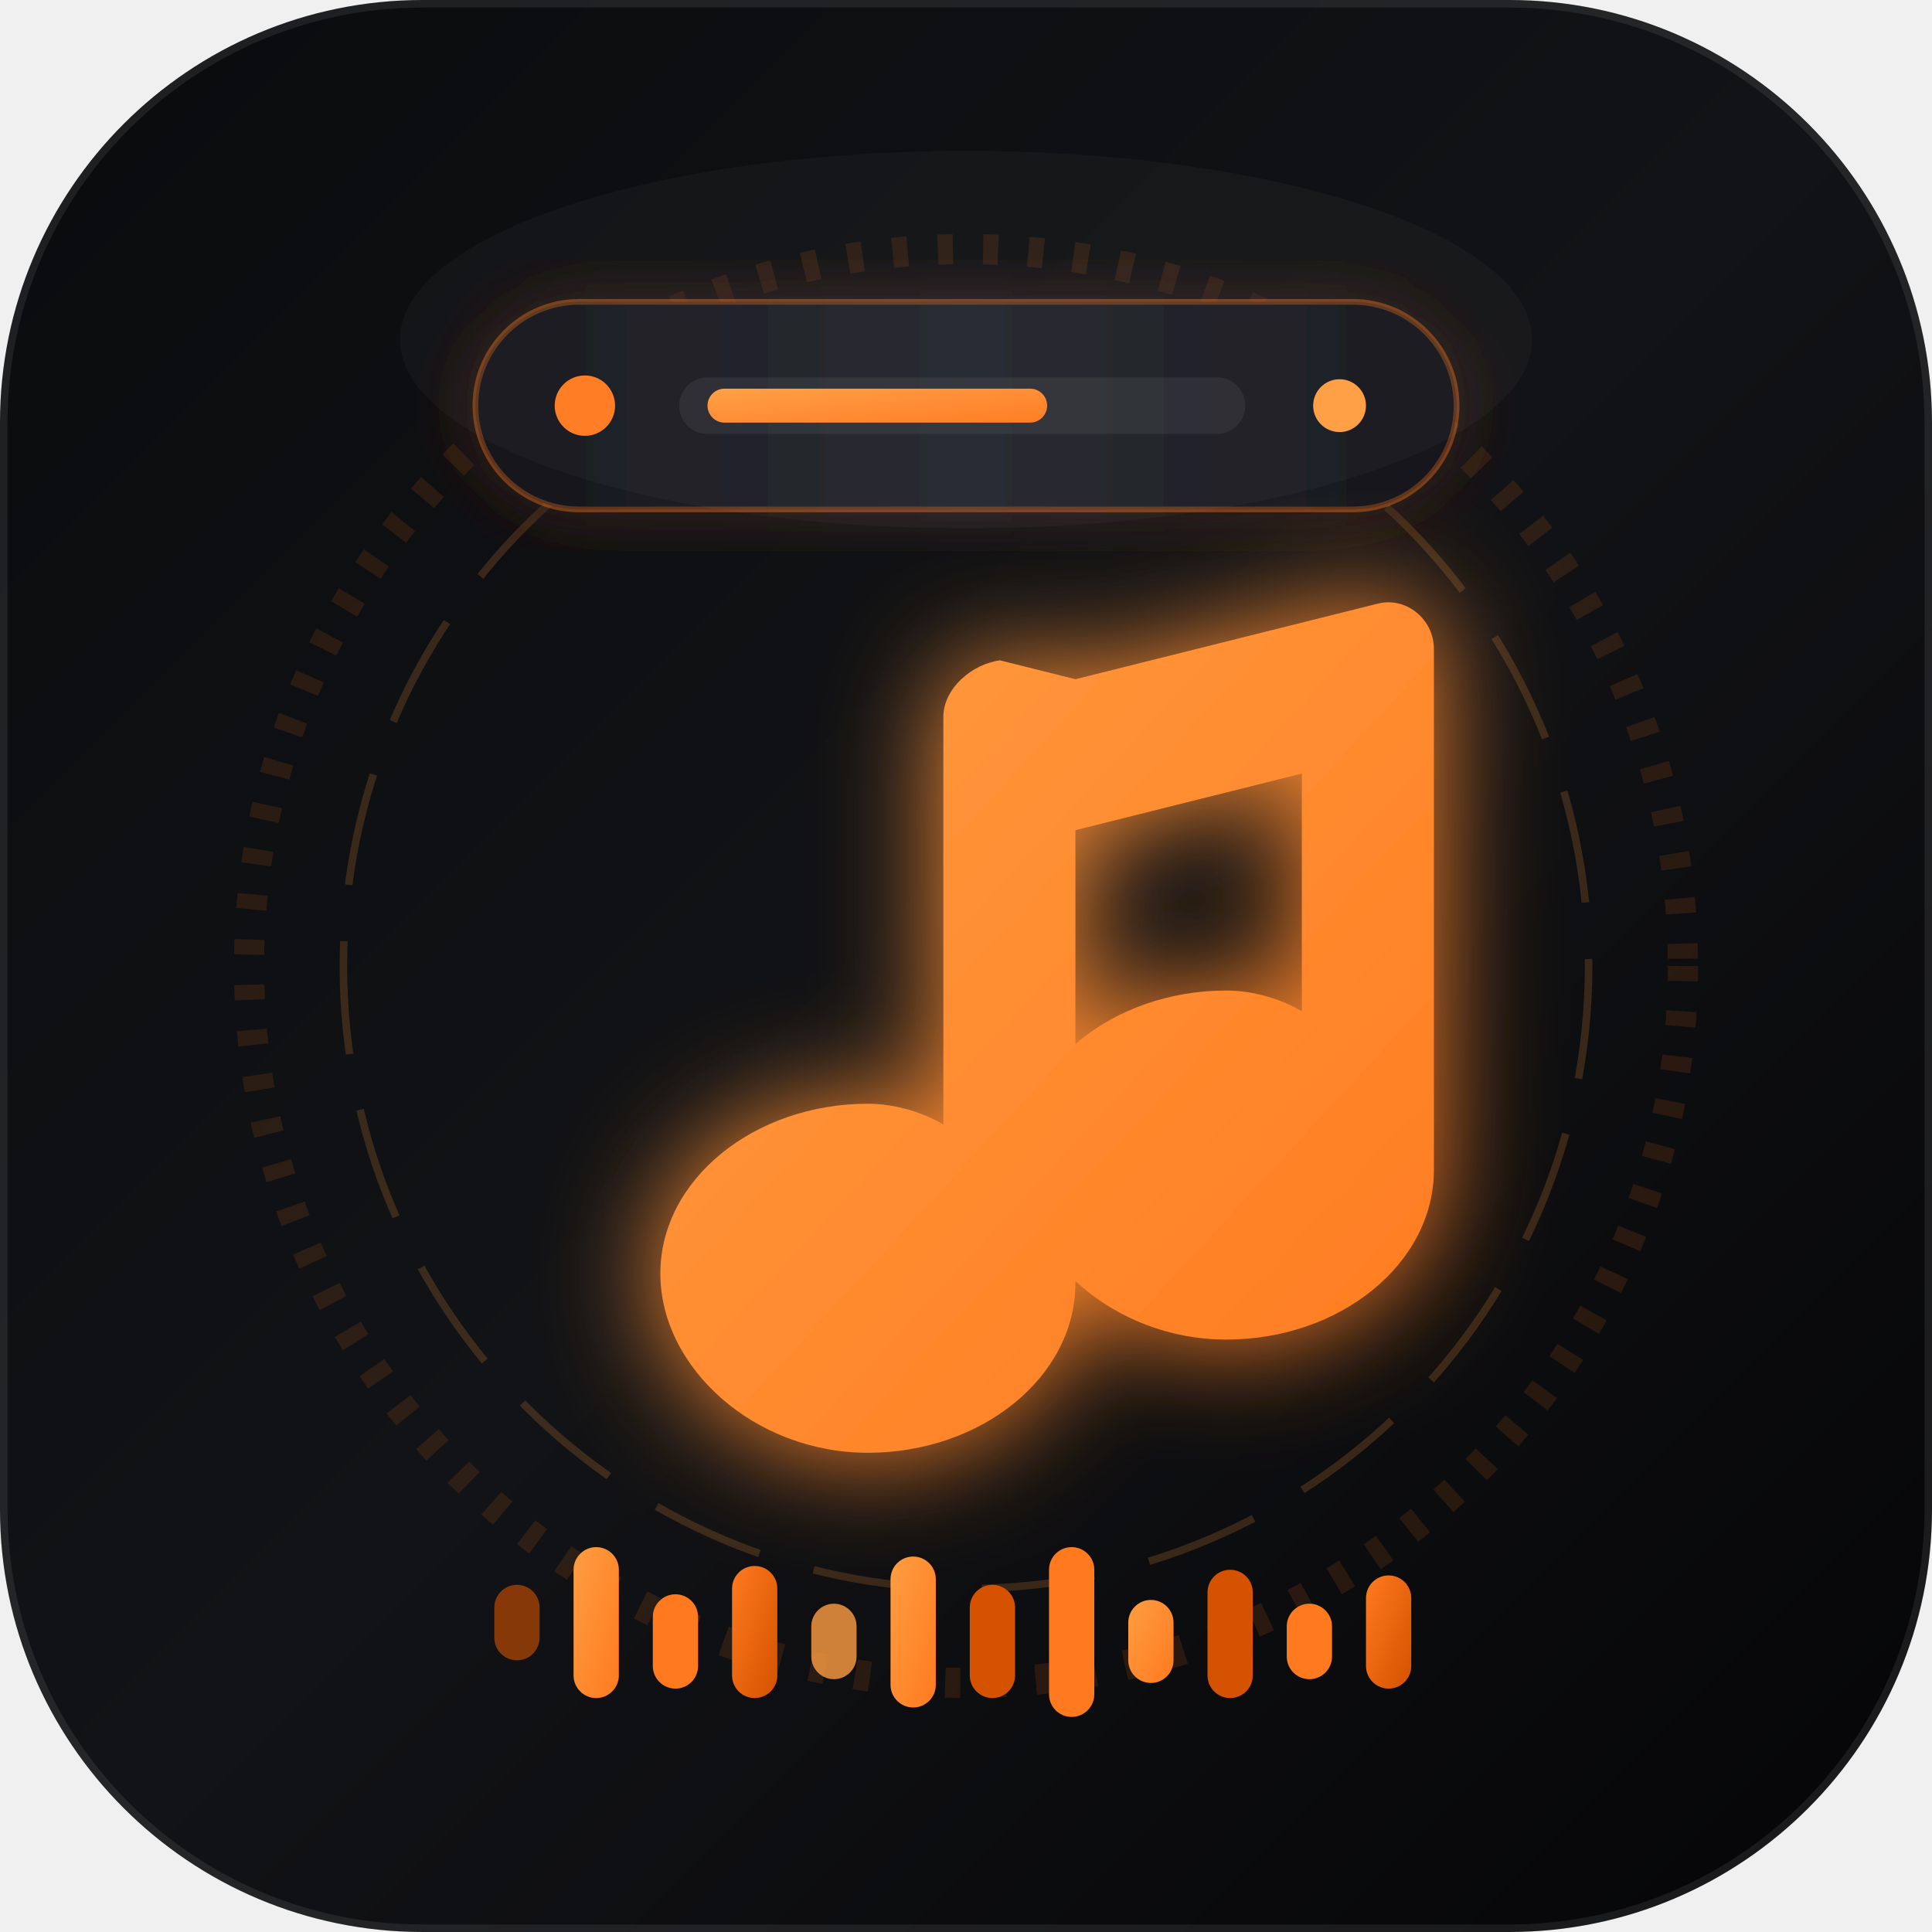
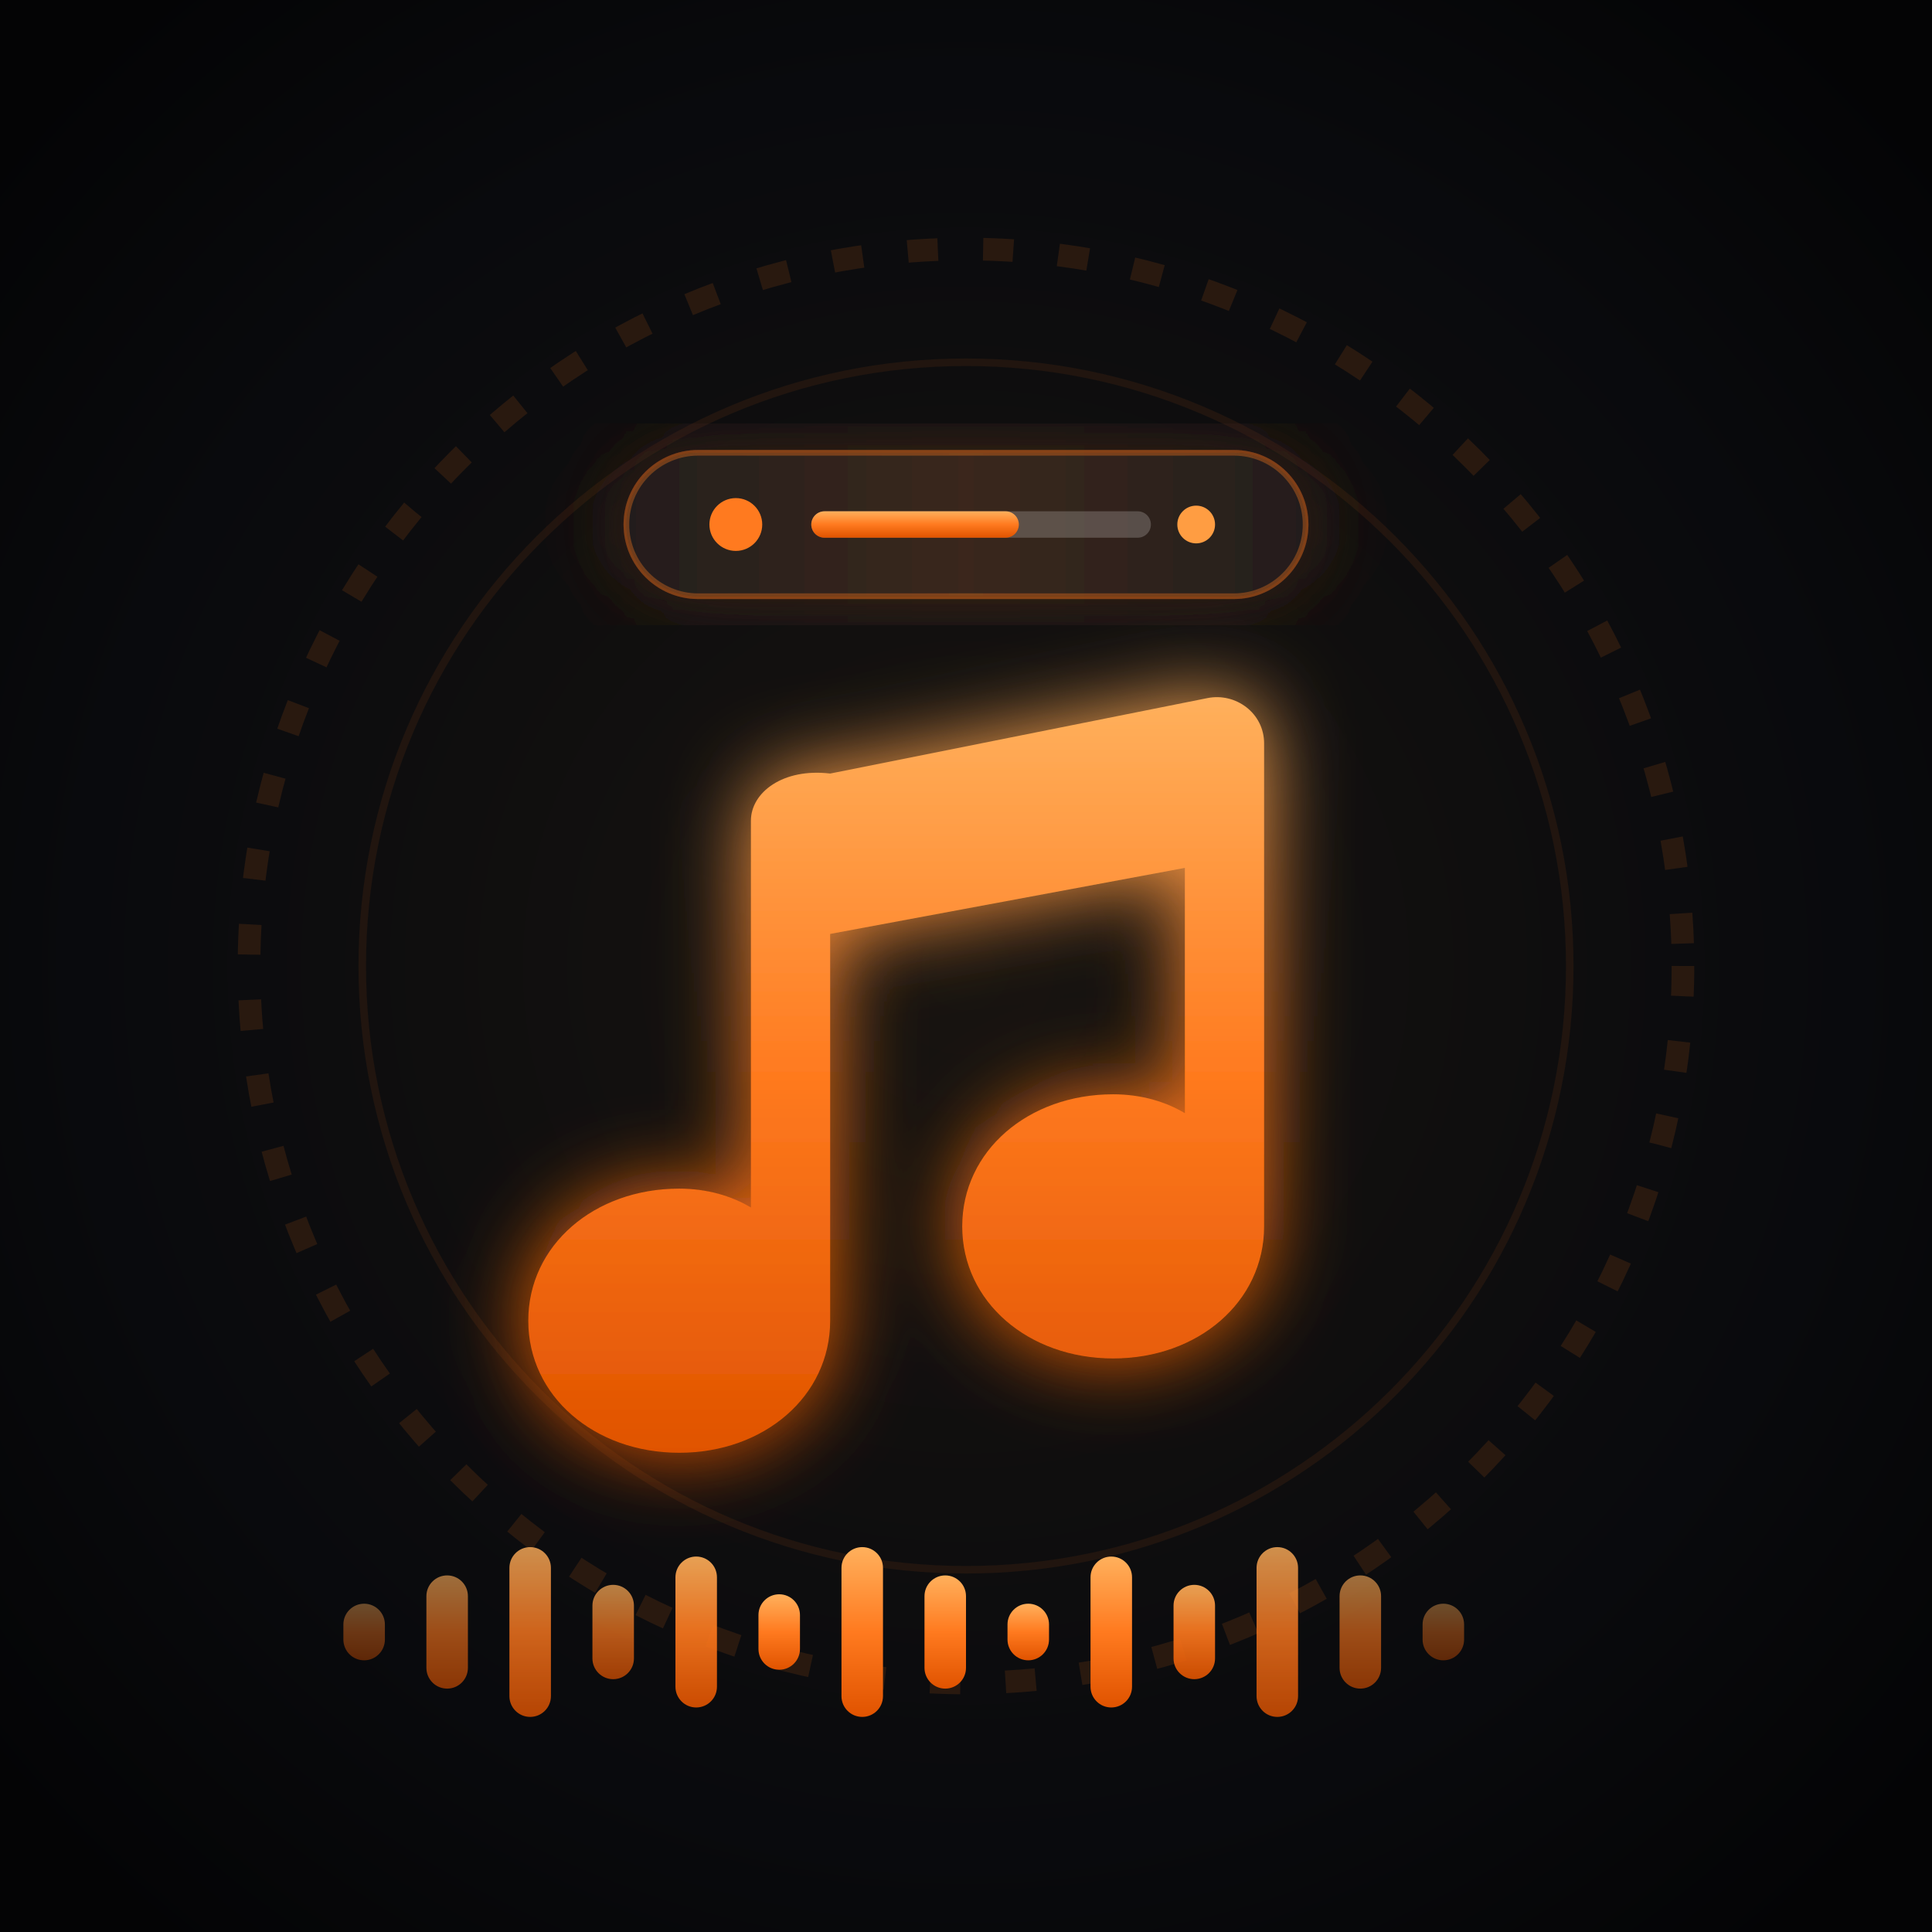
<svg xmlns="http://www.w3.org/2000/svg" viewBox="0 0 1024 1024" width="1024" height="1024">
  <defs>
-     <linearGradient id="bgGrad" x1="0%" y1="0%" x2="100%" y2="100%">
-       <stop offset="0%" stop-color="#0a0b0d" />
-       <stop offset="50%" stop-color="#121316" />
-       <stop offset="100%" stop-color="#050507" />
+     <radialGradient id="bgGlow" cx="50%" cy="50%" r="65%">
+       <stop offset="0%" stop-color="#181410" />
+       <stop offset="70%" stop-color="#090a0d" />
+       <stop offset="100%" stop-color="#040405" />
+     </radialGradient>
+     <linearGradient id="neonOrange" x1="0%" y1="0%" x2="0%" y2="100%">
+       <stop offset="0%" stop-color="#ffb05c" />
+       <stop offset="50%" stop-color="#ff7a1f" />
+       <stop offset="100%" stop-color="#e05300" />
    </linearGradient>
-     <linearGradient id="neonOrange" x1="0%" y1="0%" x2="100%" y2="100%">
-       <stop offset="0%" stop-color="#ff9d42" />
-       <stop offset="100%" stop-color="#ff7a1f" />
+     <linearGradient id="pillGrad" x1="0%" y1="0%" x2="100%" y2="0%">
+       <stop offset="0%" stop-color="#241e1a" />
+       <stop offset="50%" stop-color="#3a281c" />
+       <stop offset="100%" stop-color="#241e1a" />
    </linearGradient>
-     <linearGradient id="deepOrange" x1="0%" y1="0%" x2="100%" y2="100%">
-       <stop offset="0%" stop-color="#ff7a1f" />
-       <stop offset="100%" stop-color="#d45200" />
-     </linearGradient>
-     <linearGradient id="islandGrad" x1="0%" y1="0%" x2="100%" y2="0%">
-       <stop offset="0%" stop-color="#15161b" />
-       <stop offset="50%" stop-color="#24262e" />
-       <stop offset="100%" stop-color="#15161b" />
-     </linearGradient>
-     <filter id="neonGlow" x="-20%" y="-20%" width="140%" height="140%">
-       <feGaussianBlur stdDeviation="16" result="blur" />
+     <filter id="glow" x="-20%" y="-20%" width="140%" height="140%">
+       <feGaussianBlur stdDeviation="22" result="blur" />
      <feMerge>
        <feMergeNode in="blur" />
        <feMergeNode in="SourceGraphic" />
      </feMerge>
    </filter>
-     <filter id="strongGlow" x="-30%" y="-30%" width="160%" height="160%">
-       <feGaussianBlur stdDeviation="30" result="blur2" />
-       <feMerge>
-         <feMergeNode in="blur2" />
-         <feMergeNode in="SourceGraphic" />
-       </feMerge>
-     </filter>
  </defs>
-   <rect width="1024" height="1024" rx="224" fill="url(#bgGrad)" />
-   <rect width="1020" height="1020" x="2" y="2" rx="222" fill="none" stroke="rgba(255,255,255,0.08)" stroke-width="4" />
-   <circle cx="512" cy="512" r="380" fill="none" stroke="rgba(255, 122, 31, 0.12)" stroke-width="16" stroke-dasharray="8 16" />
-   <circle cx="512" cy="512" r="330" fill="none" stroke="rgba(255, 157, 66, 0.18)" stroke-width="4" stroke-dasharray="60 30" />
-   <rect x="252" y="160" width="520" height="110" rx="55" fill="url(#islandGrad)" stroke="rgba(255, 122, 31, 0.3)" stroke-width="3" filter="url(#neonGlow)" />
-   <circle cx="310" cy="215" r="16" fill="#ff7a1f" />
-   <rect x="360" y="200" width="300" height="30" rx="15" fill="rgba(255,255,255,0.06)" />
-   <rect x="375" y="206" width="180" height="18" rx="9" fill="url(#neonOrange)" />
-   <circle cx="710" cy="215" r="14" fill="#ff9d42" />
-   <g filter="url(#strongGlow)">
-     <path d="M570,360 L730,320 C745,316 760,328 760,344 L760,620 C760,670 710,710 650,710 C590,710 540,665 540,615 C540,565 590,525 650,525 C665,525 680,530 690,536 L690,410 L570,440 L570,680 C570,730 520,770 460,770 C400,770 350,725 350,675 C350,625 400,585 460,585 C475,585 490,590 500,596 L500,380 C500,365 515,352 530,350 Z" fill="url(#neonOrange)" />
+   <rect width="1024" height="1024" fill="url(#bgGlow)" />
+   <circle cx="512" cy="512" r="380" fill="none" stroke="rgba(255, 122, 31, 0.12)" stroke-width="12" stroke-dasharray="16 24" />
+   <circle cx="512" cy="512" r="320" fill="none" stroke="rgba(255, 122, 31, 0.08)" stroke-width="4" />
+   <rect x="332" y="240" width="360" height="76" rx="38" fill="url(#pillGrad)" stroke="rgba(255, 122, 31, 0.35)" stroke-width="3" filter="url(#glow)" />
+   <circle cx="390" cy="278" r="14" fill="#ff7a1f" />
+   <rect x="430" y="271" width="180" height="14" rx="7" fill="rgba(255, 255, 255, 0.2)" />
+   <rect x="430" y="271" width="110" height="14" rx="7" fill="url(#neonOrange)" />
+   <circle cx="634" cy="278" r="10" fill="#ff9d42" />
+   <g filter="url(#glow)">
+     <path d="M440 410 L640 370 C655 367 670 378 670 394 L670 650 C670 690 635 720 590 720 C545 720 510 690 510 650 C510 610 545 580 590 580 C605 580 618 584 628 590 L628 460 L440 495 L440 700 C440 740 405 770 360 770 C315 770 280 740 280 700 C280 660 315 630 360 630 C375 630 388 634 398 640 L398 435 C398 420 415 407 440 410 Z" fill="url(#neonOrange)" />
  </g>
-   <g transform="translate(262, 820)">
-     <rect x="0" y="20" width="24" height="40" rx="12" fill="#d45200" opacity="0.6" />
-     <rect x="42" y="0" width="24" height="80" rx="12" fill="url(#neonOrange)" />
-     <rect x="84" y="25" width="24" height="50" rx="12" fill="#ff7a1f" />
-     <rect x="126" y="10" width="24" height="70" rx="12" fill="url(#deepOrange)" />
-     <rect x="168" y="30" width="24" height="40" rx="12" fill="#ff9d42" opacity="0.8" />
-     <rect x="210" y="5" width="24" height="80" rx="12" fill="url(#neonOrange)" />
-     <rect x="252" y="20" width="24" height="60" rx="12" fill="#d45200" />
-     <rect x="294" y="0" width="24" height="90" rx="12" fill="#ff7a1f" />
-     <rect x="336" y="28" width="24" height="44" rx="12" fill="url(#neonOrange)" />
-     <rect x="378" y="12" width="24" height="68" rx="12" fill="#d45200" />
-     <rect x="420" y="30" width="24" height="40" rx="12" fill="#ff7a1f" />
-     <rect x="462" y="15" width="24" height="60" rx="12" fill="url(#deepOrange)" />
+   <g transform="translate(182, 820)" fill="url(#neonOrange)">
+     <rect x="0" y="30" width="22" height="30" rx="11" opacity="0.4" />
+     <rect x="44" y="15" width="22" height="60" rx="11" opacity="0.6" />
+     <rect x="88" y="0" width="22" height="90" rx="11" opacity="0.8" />
+     <rect x="132" y="20" width="22" height="50" rx="11" opacity="0.7" />
+     <rect x="176" y="5" width="22" height="80" rx="11" opacity="0.9" />
+     <rect x="220" y="25" width="22" height="40" rx="11" />
+     <rect x="264" y="0" width="22" height="90" rx="11" />
+     <rect x="308" y="15" width="22" height="60" rx="11" />
+     <rect x="352" y="30" width="22" height="30" rx="11" />
+     <rect x="396" y="5" width="22" height="80" rx="11" />
+     <rect x="440" y="20" width="22" height="50" rx="11" opacity="0.9" />
+     <rect x="484" y="0" width="22" height="90" rx="11" opacity="0.8" />
+     <rect x="528" y="15" width="22" height="60" rx="11" opacity="0.6" />
+     <rect x="572" y="30" width="22" height="30" rx="11" opacity="0.4" />
  </g>
-   <ellipse cx="512" cy="180" rx="300" ry="100" fill="white" opacity="0.03" />
</svg>
